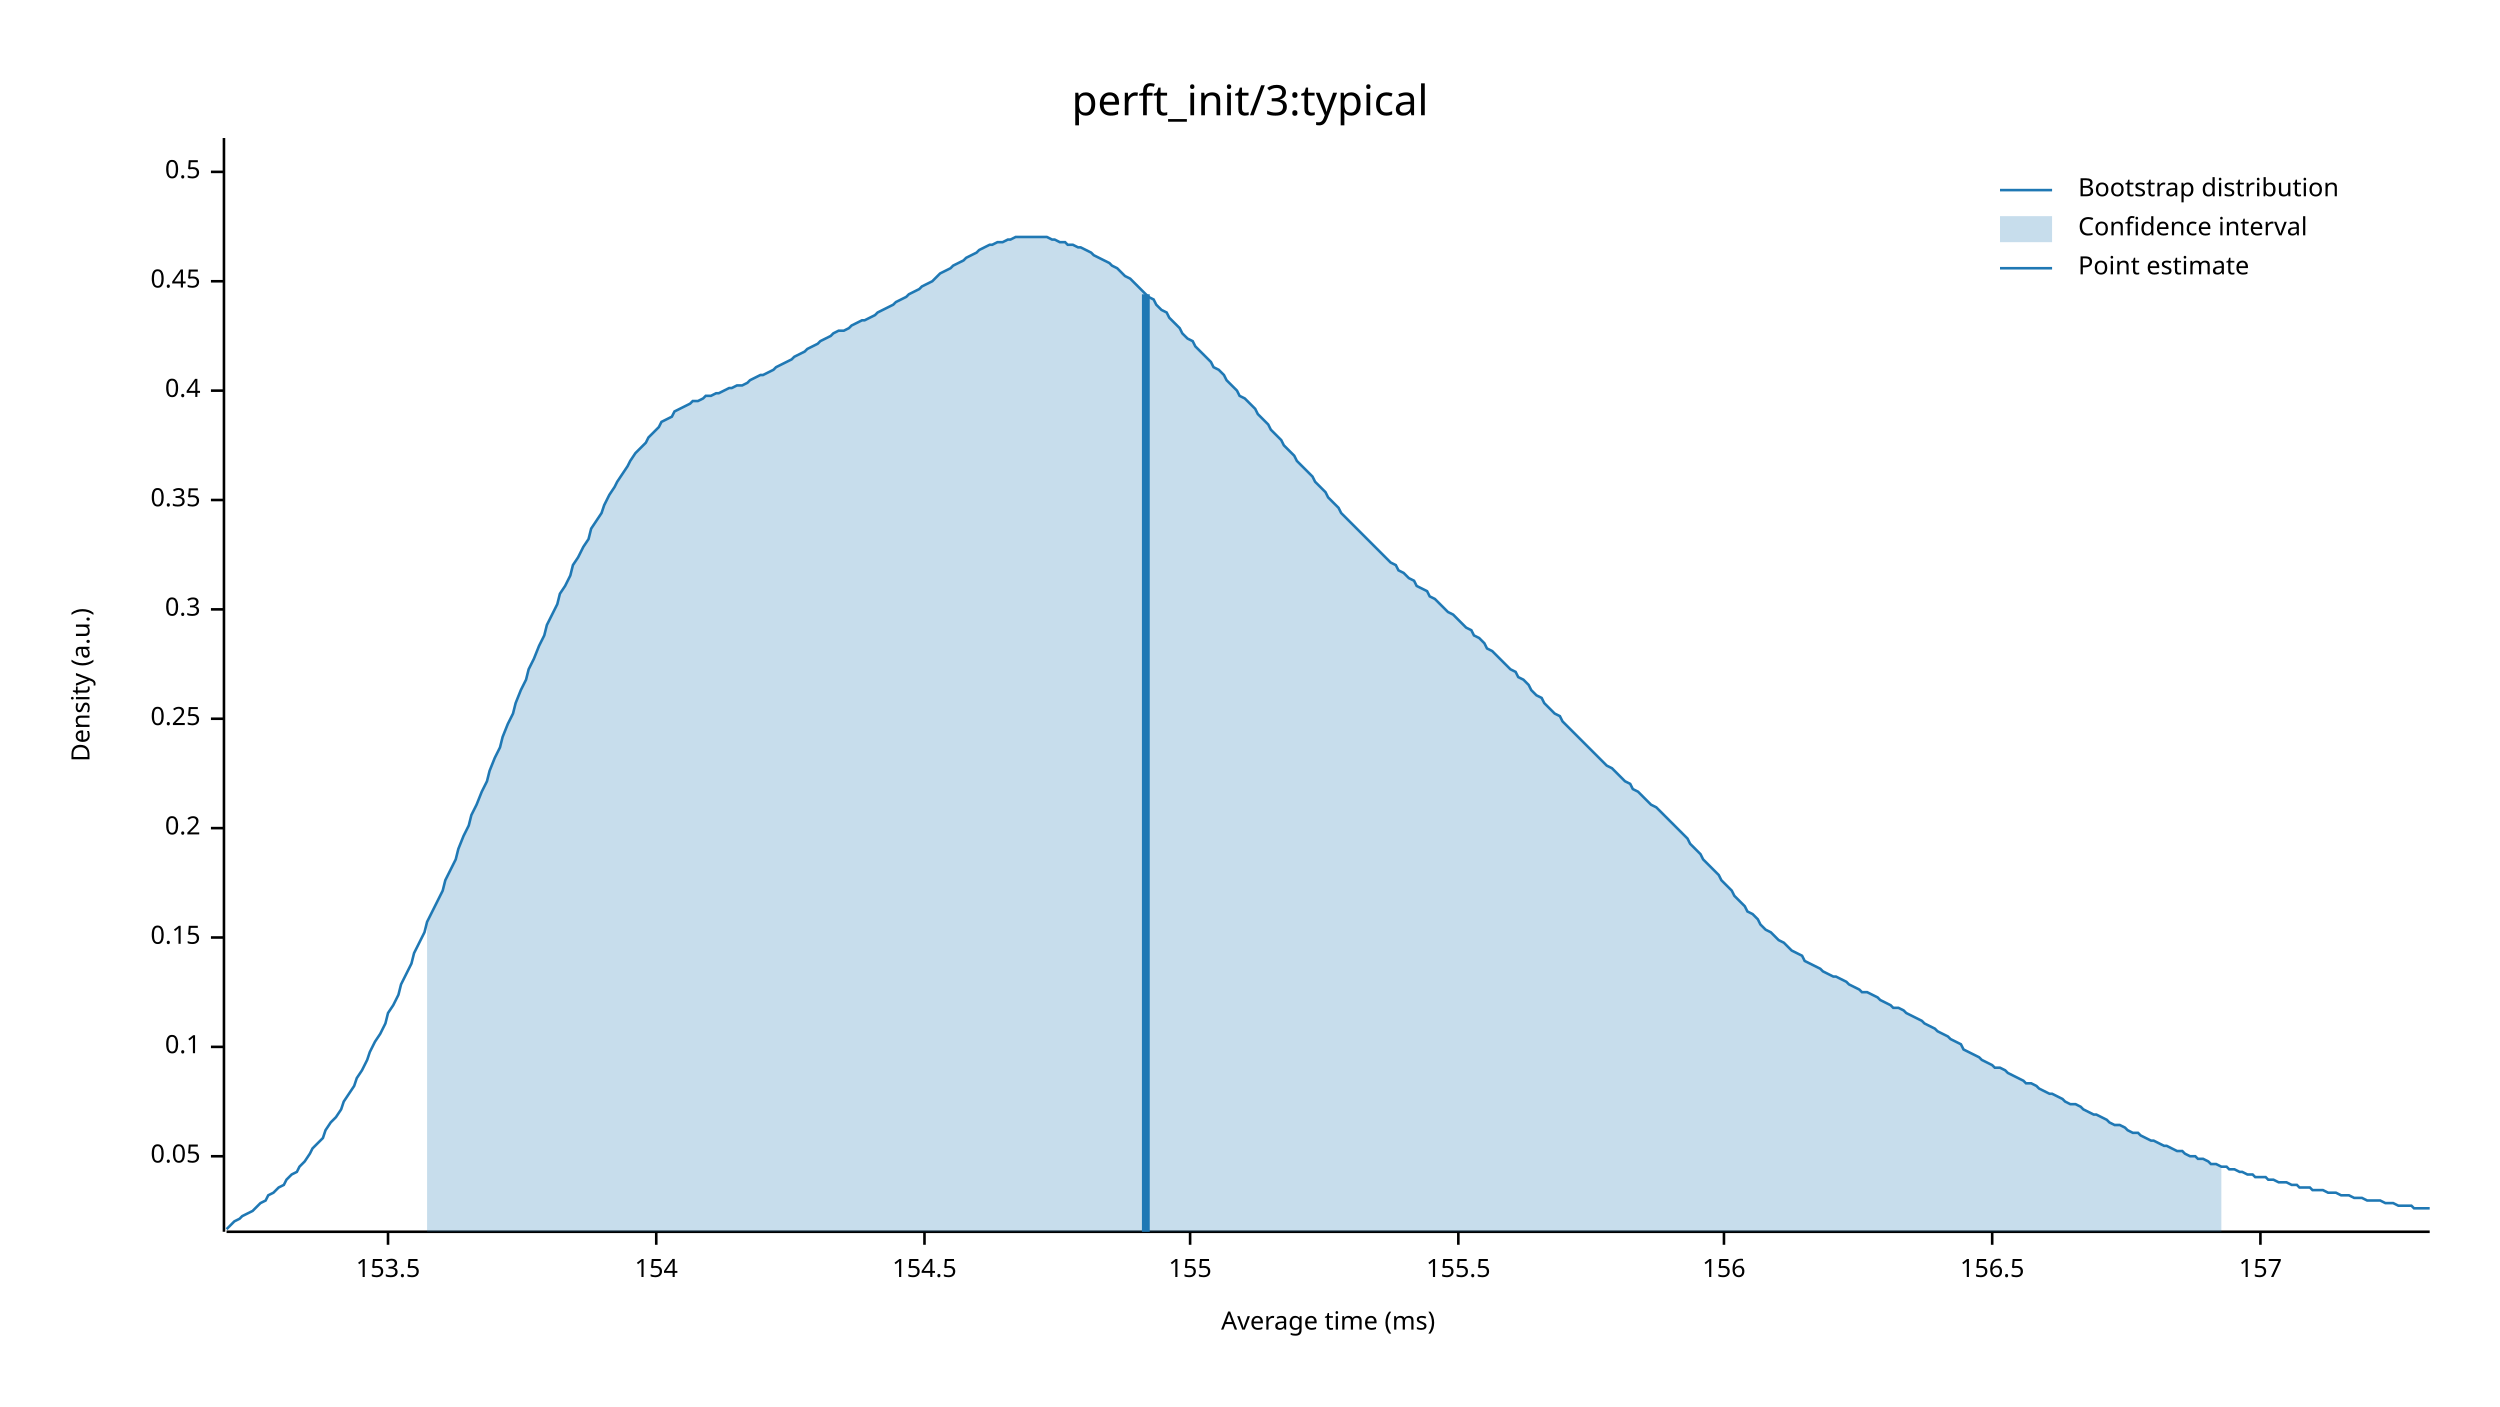
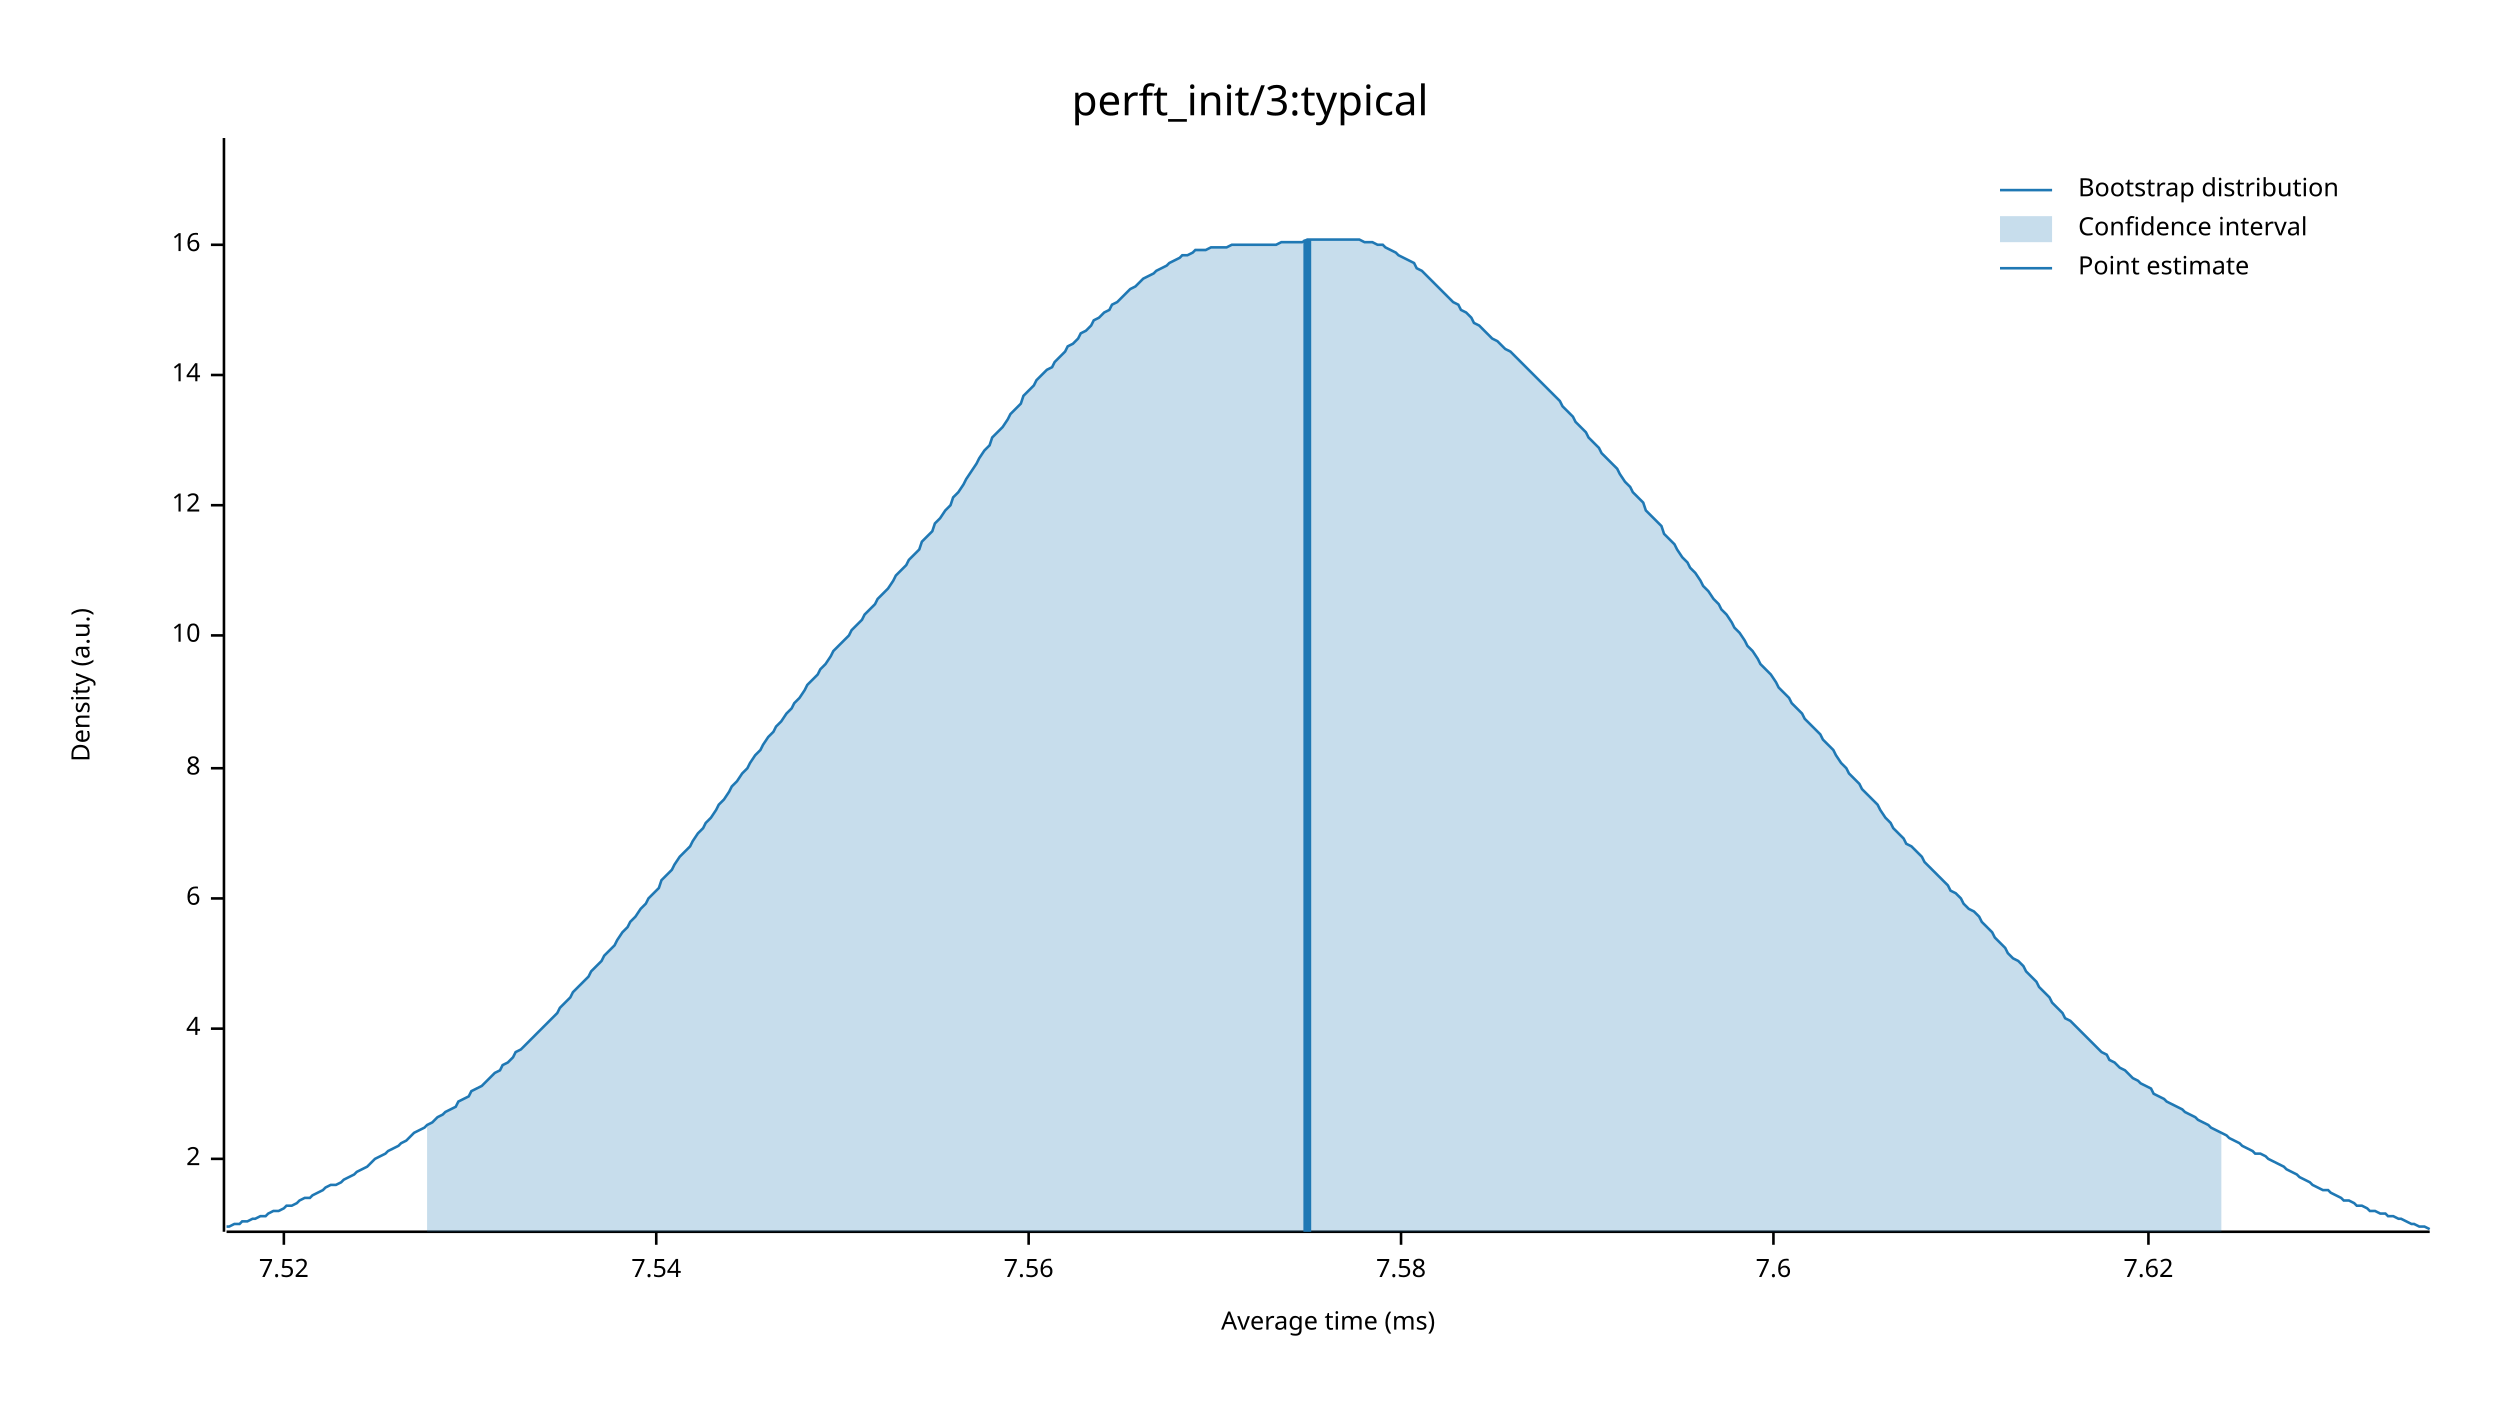
<svg xmlns="http://www.w3.org/2000/svg" width="960" height="540" viewBox="0 0 960 540">
  <text x="480" y="32" dy="0.76em" text-anchor="middle" font-family="sans-serif" font-size="16.129" opacity="1" fill="#000000">
perft_init/3:typical
</text>
  <text x="27" y="263" dy="0.76em" text-anchor="middle" font-family="sans-serif" font-size="9.677" opacity="1" fill="#000000" transform="rotate(270, 27, 263)">
Density (a.u.)
</text>
  <text x="510" y="513" dy="-0.5ex" text-anchor="middle" font-family="sans-serif" font-size="9.677" opacity="1" fill="#000000">
Average time (ms)
</text>
  <polyline fill="none" opacity="1" stroke="#000000" stroke-width="1" points="86,53 86,473 " />
-   <text x="77" y="444" dy="0.5ex" text-anchor="end" font-family="sans-serif" font-size="9.677" opacity="1" fill="#000000">
- 0.05
+   <text x="77" y="445" dy="0.5ex" text-anchor="end" font-family="sans-serif" font-size="9.677" opacity="1" fill="#000000">
+ 2
</text>
-   <polyline fill="none" opacity="1" stroke="#000000" stroke-width="1" points="81,444 86,444 " />
-   <text x="77" y="402" dy="0.5ex" text-anchor="end" font-family="sans-serif" font-size="9.677" opacity="1" fill="#000000">
- 0.1
+   <polyline fill="none" opacity="1" stroke="#000000" stroke-width="1" points="81,445 86,445 " />
+   <text x="77" y="395" dy="0.5ex" text-anchor="end" font-family="sans-serif" font-size="9.677" opacity="1" fill="#000000">
+ 4
</text>
-   <polyline fill="none" opacity="1" stroke="#000000" stroke-width="1" points="81,402 86,402 " />
-   <text x="77" y="360" dy="0.5ex" text-anchor="end" font-family="sans-serif" font-size="9.677" opacity="1" fill="#000000">
- 0.15
+   <polyline fill="none" opacity="1" stroke="#000000" stroke-width="1" points="81,395 86,395 " />
+   <text x="77" y="345" dy="0.5ex" text-anchor="end" font-family="sans-serif" font-size="9.677" opacity="1" fill="#000000">
+ 6
</text>
-   <polyline fill="none" opacity="1" stroke="#000000" stroke-width="1" points="81,360 86,360 " />
-   <text x="77" y="318" dy="0.5ex" text-anchor="end" font-family="sans-serif" font-size="9.677" opacity="1" fill="#000000">
- 0.2
+   <polyline fill="none" opacity="1" stroke="#000000" stroke-width="1" points="81,345 86,345 " />
+   <text x="77" y="295" dy="0.5ex" text-anchor="end" font-family="sans-serif" font-size="9.677" opacity="1" fill="#000000">
+ 8
</text>
-   <polyline fill="none" opacity="1" stroke="#000000" stroke-width="1" points="81,318 86,318 " />
-   <text x="77" y="276" dy="0.5ex" text-anchor="end" font-family="sans-serif" font-size="9.677" opacity="1" fill="#000000">
- 0.25
+   <polyline fill="none" opacity="1" stroke="#000000" stroke-width="1" points="81,295 86,295 " />
+   <text x="77" y="244" dy="0.5ex" text-anchor="end" font-family="sans-serif" font-size="9.677" opacity="1" fill="#000000">
+ 10
</text>
-   <polyline fill="none" opacity="1" stroke="#000000" stroke-width="1" points="81,276 86,276 " />
-   <text x="77" y="234" dy="0.5ex" text-anchor="end" font-family="sans-serif" font-size="9.677" opacity="1" fill="#000000">
- 0.3
+   <polyline fill="none" opacity="1" stroke="#000000" stroke-width="1" points="81,244 86,244 " />
+   <text x="77" y="194" dy="0.5ex" text-anchor="end" font-family="sans-serif" font-size="9.677" opacity="1" fill="#000000">
+ 12
</text>
-   <polyline fill="none" opacity="1" stroke="#000000" stroke-width="1" points="81,234 86,234 " />
-   <text x="77" y="192" dy="0.5ex" text-anchor="end" font-family="sans-serif" font-size="9.677" opacity="1" fill="#000000">
- 0.35
+   <polyline fill="none" opacity="1" stroke="#000000" stroke-width="1" points="81,194 86,194 " />
+   <text x="77" y="144" dy="0.5ex" text-anchor="end" font-family="sans-serif" font-size="9.677" opacity="1" fill="#000000">
+ 14
</text>
-   <polyline fill="none" opacity="1" stroke="#000000" stroke-width="1" points="81,192 86,192 " />
-   <text x="77" y="150" dy="0.5ex" text-anchor="end" font-family="sans-serif" font-size="9.677" opacity="1" fill="#000000">
- 0.4
+   <polyline fill="none" opacity="1" stroke="#000000" stroke-width="1" points="81,144 86,144 " />
+   <text x="77" y="94" dy="0.5ex" text-anchor="end" font-family="sans-serif" font-size="9.677" opacity="1" fill="#000000">
+ 16
</text>
-   <polyline fill="none" opacity="1" stroke="#000000" stroke-width="1" points="81,150 86,150 " />
-   <text x="77" y="108" dy="0.5ex" text-anchor="end" font-family="sans-serif" font-size="9.677" opacity="1" fill="#000000">
- 0.45
+   <polyline fill="none" opacity="1" stroke="#000000" stroke-width="1" points="81,94 86,94 " />
+   <polyline fill="none" opacity="1" stroke="#000000" stroke-width="1" points="87,473 933,473 " />
+   <text x="109" y="483" dy="0.76em" text-anchor="middle" font-family="sans-serif" font-size="9.677" opacity="1" fill="#000000">
+ 7.52
</text>
-   <polyline fill="none" opacity="1" stroke="#000000" stroke-width="1" points="81,108 86,108 " />
-   <text x="77" y="66" dy="0.5ex" text-anchor="end" font-family="sans-serif" font-size="9.677" opacity="1" fill="#000000">
- 0.5
- </text>
-   <polyline fill="none" opacity="1" stroke="#000000" stroke-width="1" points="81,66 86,66 " />
-   <polyline fill="none" opacity="1" stroke="#000000" stroke-width="1" points="87,473 933,473 " />
-   <text x="149" y="483" dy="0.76em" text-anchor="middle" font-family="sans-serif" font-size="9.677" opacity="1" fill="#000000">
- 153.5
- </text>
-   <polyline fill="none" opacity="1" stroke="#000000" stroke-width="1" points="149,473 149,478 " />
+   <polyline fill="none" opacity="1" stroke="#000000" stroke-width="1" points="109,473 109,478 " />
  <text x="252" y="483" dy="0.76em" text-anchor="middle" font-family="sans-serif" font-size="9.677" opacity="1" fill="#000000">
- 154
+ 7.54
</text>
  <polyline fill="none" opacity="1" stroke="#000000" stroke-width="1" points="252,473 252,478 " />
-   <text x="355" y="483" dy="0.76em" text-anchor="middle" font-family="sans-serif" font-size="9.677" opacity="1" fill="#000000">
- 154.5
+   <text x="395" y="483" dy="0.76em" text-anchor="middle" font-family="sans-serif" font-size="9.677" opacity="1" fill="#000000">
+ 7.56
</text>
-   <polyline fill="none" opacity="1" stroke="#000000" stroke-width="1" points="355,473 355,478 " />
-   <text x="457" y="483" dy="0.76em" text-anchor="middle" font-family="sans-serif" font-size="9.677" opacity="1" fill="#000000">
- 155
+   <polyline fill="none" opacity="1" stroke="#000000" stroke-width="1" points="395,473 395,478 " />
+   <text x="538" y="483" dy="0.76em" text-anchor="middle" font-family="sans-serif" font-size="9.677" opacity="1" fill="#000000">
+ 7.58
</text>
-   <polyline fill="none" opacity="1" stroke="#000000" stroke-width="1" points="457,473 457,478 " />
-   <text x="560" y="483" dy="0.76em" text-anchor="middle" font-family="sans-serif" font-size="9.677" opacity="1" fill="#000000">
- 155.5
+   <polyline fill="none" opacity="1" stroke="#000000" stroke-width="1" points="538,473 538,478 " />
+   <text x="681" y="483" dy="0.76em" text-anchor="middle" font-family="sans-serif" font-size="9.677" opacity="1" fill="#000000">
+ 7.6
</text>
-   <polyline fill="none" opacity="1" stroke="#000000" stroke-width="1" points="560,473 560,478 " />
-   <text x="662" y="483" dy="0.76em" text-anchor="middle" font-family="sans-serif" font-size="9.677" opacity="1" fill="#000000">
- 156
+   <polyline fill="none" opacity="1" stroke="#000000" stroke-width="1" points="681,473 681,478 " />
+   <text x="825" y="483" dy="0.76em" text-anchor="middle" font-family="sans-serif" font-size="9.677" opacity="1" fill="#000000">
+ 7.62
</text>
-   <polyline fill="none" opacity="1" stroke="#000000" stroke-width="1" points="662,473 662,478 " />
-   <text x="765" y="483" dy="0.76em" text-anchor="middle" font-family="sans-serif" font-size="9.677" opacity="1" fill="#000000">
- 156.5
- </text>
-   <polyline fill="none" opacity="1" stroke="#000000" stroke-width="1" points="765,473 765,478 " />
-   <text x="868" y="483" dy="0.76em" text-anchor="middle" font-family="sans-serif" font-size="9.677" opacity="1" fill="#000000">
- 157
- </text>
-   <polyline fill="none" opacity="1" stroke="#000000" stroke-width="1" points="868,473 868,478 " />
-   <polyline fill="none" opacity="1" stroke="#1F78B4" stroke-width="1" points="87,472 88,471 90,469 92,468 93,467 95,466 97,465 98,464 100,462 102,461 103,459 105,458 107,456 109,455 110,453 112,451 114,450 115,448 117,446 119,443 120,441 122,439 124,437 125,434 127,431 129,429 131,426 132,423 134,420 136,417 137,414 139,411 141,407 142,404 144,400 146,397 148,393 149,389 151,386 153,382 154,378 156,374 158,370 159,366 161,362 163,358 164,354 166,350 168,346 170,342 171,338 173,334 175,330 176,326 178,321 180,317 181,313 183,309 185,304 187,300 188,296 190,291 192,287 193,283 195,278 197,274 198,270 200,265 202,261 203,257 205,253 207,248 209,244 210,240 212,236 214,232 215,228 217,225 219,221 220,217 222,214 224,210 226,207 227,203 229,200 231,197 232,194 234,190 236,187 237,185 239,182 241,179 242,177 244,174 246,172 248,170 249,168 251,166 253,164 254,162 256,161 258,160 259,158 261,157 263,156 265,155 266,154 268,154 270,153 271,152 273,152 275,151 276,151 278,150 280,149 281,149 283,148 285,148 287,147 288,146 290,145 292,144 293,144 295,143 297,142 298,141 300,140 302,139 304,138 305,137 307,136 309,135 310,134 312,133 314,132 315,131 317,130 319,129 320,128 322,127 324,127 326,126 327,125 329,124 331,123 332,123 334,122 336,121 337,120 339,119 341,118 343,117 344,116 346,115 348,114 349,113 351,112 353,111 354,110 356,109 358,108 359,107 361,105 363,104 365,103 366,102 368,101 370,100 371,99 373,98 375,97 376,96 378,95 380,94 381,94 383,93 385,93 387,92 388,92 390,91 392,91 393,91 395,91 397,91 398,91 400,91 402,91 404,92 405,92 407,93 409,93 410,94 412,94 414,95 415,95 417,96 419,97 420,98 422,99 424,100 426,101 427,102 429,103 431,105 432,106 434,107 436,109 437,110 439,112 441,114 443,115 444,117 446,119 448,120 449,122 451,124 453,126 454,128 456,130 458,131 459,133 461,135 463,137 465,139 466,141 468,142 470,144 471,146 473,148 475,150 476,152 478,153 480,155 482,157 483,159 485,161 487,163 488,165 490,167 492,169 493,171 495,173 497,175 498,177 500,179 502,181 504,183 505,185 507,187 509,189 510,191 512,193 514,195 515,197 517,199 519,201 521,203 522,204 524,206 526,208 527,209 529,211 531,213 532,214 534,216 536,217 537,219 539,220 541,222 543,223 544,225 546,226 548,227 549,229 551,230 553,232 554,233 556,235 558,236 560,238 561,239 563,241 565,242 566,244 568,245 570,247 571,249 573,250 575,252 576,253 578,255 580,257 582,258 583,260 585,261 587,263 588,265 590,267 592,268 593,270 595,272 597,274 599,275 600,277 602,279 604,281 605,282 607,284 609,286 610,287 612,289 614,291 615,292 617,294 619,295 621,297 622,298 624,300 626,301 627,303 629,304 631,306 632,307 634,309 636,310 638,312 639,313 641,315 643,317 644,318 646,320 648,322 649,324 651,326 653,328 654,330 656,332 658,334 660,336 661,338 663,340 665,342 666,344 668,346 670,348 671,350 673,351 675,353 676,355 678,357 680,358 682,360 683,361 685,362 687,364 688,365 690,366 692,367 693,369 695,370 697,371 699,372 700,373 702,374 704,375 705,375 707,376 709,377 710,378 712,379 714,380 715,381 717,381 719,382 721,383 722,384 724,385 726,386 727,387 729,387 731,388 732,389 734,390 736,391 738,392 739,393 741,394 743,395 744,396 746,397 748,398 749,399 751,400 753,401 754,403 756,404 758,405 760,406 761,407 763,408 765,409 766,410 768,410 770,411 771,412 773,413 775,414 777,415 778,416 780,416 782,417 783,418 785,419 787,420 788,420 790,421 792,422 793,423 795,424 797,424 799,425 800,426 802,427 804,428 805,428 807,429 809,430 810,431 812,432 814,432 816,433 817,434 819,435 821,435 822,436 824,437 826,438 827,438 829,439 831,440 832,440 834,441 836,442 838,442 839,443 841,444 843,444 844,445 846,445 848,446 849,447 851,447 853,448 855,448 856,449 858,449 860,450 861,450 863,451 865,451 866,452 868,452 870,452 871,453 873,453 875,454 877,454 878,454 880,455 882,455 883,456 885,456 887,456 888,457 890,457 892,457 894,458 895,458 897,458 899,459 900,459 902,459 904,460 905,460 907,460 909,461 910,461 912,461 914,461 916,462 917,462 919,462 921,463 922,463 924,463 926,463 927,464 929,464 931,464 933,464 " />
-   <polygon opacity="0.25" fill="#1F78B4" points="164,354 166,350 168,346 170,342 171,338 173,334 175,330 176,326 178,321 180,317 181,313 183,309 185,304 187,300 188,296 190,291 192,287 193,283 195,278 197,274 198,270 200,265 202,261 203,257 205,253 207,248 209,244 210,240 212,236 214,232 215,228 217,225 219,221 220,217 222,214 224,210 226,207 227,203 229,200 231,197 232,194 234,190 236,187 237,185 239,182 241,179 242,177 244,174 246,172 248,170 249,168 251,166 253,164 254,162 256,161 258,160 259,158 261,157 263,156 265,155 266,154 268,154 270,153 271,152 273,152 275,151 276,151 278,150 280,149 281,149 283,148 285,148 287,147 288,146 290,145 292,144 293,144 295,143 297,142 298,141 300,140 302,139 304,138 305,137 307,136 309,135 310,134 312,133 314,132 315,131 317,130 319,129 320,128 322,127 324,127 326,126 327,125 329,124 331,123 332,123 334,122 336,121 337,120 339,119 341,118 343,117 344,116 346,115 348,114 349,113 351,112 353,111 354,110 356,109 358,108 359,107 361,105 363,104 365,103 366,102 368,101 370,100 371,99 373,98 375,97 376,96 378,95 380,94 381,94 383,93 385,93 387,92 388,92 390,91 392,91 393,91 395,91 397,91 398,91 400,91 402,91 404,92 405,92 407,93 409,93 410,94 412,94 414,95 415,95 417,96 419,97 420,98 422,99 424,100 426,101 427,102 429,103 431,105 432,106 434,107 436,109 437,110 439,112 441,114 443,115 444,117 446,119 448,120 449,122 451,124 453,126 454,128 456,130 458,131 459,133 461,135 463,137 465,139 466,141 468,142 470,144 471,146 473,148 475,150 476,152 478,153 480,155 482,157 483,159 485,161 487,163 488,165 490,167 492,169 493,171 495,173 497,175 498,177 500,179 502,181 504,183 505,185 507,187 509,189 510,191 512,193 514,195 515,197 517,199 519,201 521,203 522,204 524,206 526,208 527,209 529,211 531,213 532,214 534,216 536,217 537,219 539,220 541,222 543,223 544,225 546,226 548,227 549,229 551,230 553,232 554,233 556,235 558,236 560,238 561,239 563,241 565,242 566,244 568,245 570,247 571,249 573,250 575,252 576,253 578,255 580,257 582,258 583,260 585,261 587,263 588,265 590,267 592,268 593,270 595,272 597,274 599,275 600,277 602,279 604,281 605,282 607,284 609,286 610,287 612,289 614,291 615,292 617,294 619,295 621,297 622,298 624,300 626,301 627,303 629,304 631,306 632,307 634,309 636,310 638,312 639,313 641,315 643,317 644,318 646,320 648,322 649,324 651,326 653,328 654,330 656,332 658,334 660,336 661,338 663,340 665,342 666,344 668,346 670,348 671,350 673,351 675,353 676,355 678,357 680,358 682,360 683,361 685,362 687,364 688,365 690,366 692,367 693,369 695,370 697,371 699,372 700,373 702,374 704,375 705,375 707,376 709,377 710,378 712,379 714,380 715,381 717,381 719,382 721,383 722,384 724,385 726,386 727,387 729,387 731,388 732,389 734,390 736,391 738,392 739,393 741,394 743,395 744,396 746,397 748,398 749,399 751,400 753,401 754,403 756,404 758,405 760,406 761,407 763,408 765,409 766,410 768,410 770,411 771,412 773,413 775,414 777,415 778,416 780,416 782,417 783,418 785,419 787,420 788,420 790,421 792,422 793,423 795,424 797,424 799,425 800,426 802,427 804,428 805,428 807,429 809,430 810,431 812,432 814,432 816,433 817,434 819,435 821,435 822,436 824,437 826,438 827,438 829,439 831,440 832,440 834,441 836,442 838,442 839,443 841,444 843,444 844,445 846,445 848,446 849,447 851,447 853,448 853,473 164,473 " />
-   <polyline fill="none" opacity="1" stroke="#1F78B4" stroke-width="3" points="440,473 440,113 " />
+   <polyline fill="none" opacity="1" stroke="#000000" stroke-width="1" points="825,473 825,478 " />
+   <polyline fill="none" opacity="1" stroke="#1F78B4" stroke-width="1" points="87,471 88,471 90,470 92,470 93,469 95,469 97,468 98,468 100,467 102,467 103,466 105,465 107,465 109,464 110,463 112,463 114,462 115,461 117,460 119,460 120,459 122,458 124,457 125,456 127,455 129,455 131,454 132,453 134,452 136,451 137,450 139,449 141,448 142,447 144,445 146,444 148,443 149,442 151,441 153,440 154,439 156,438 158,436 159,435 161,434 163,433 164,432 166,431 168,429 170,428 171,427 173,426 175,425 176,423 178,422 180,421 181,419 183,418 185,417 187,415 188,414 190,412 192,411 193,409 195,408 197,406 198,404 200,403 202,401 203,400 205,398 207,396 209,394 210,393 212,391 214,389 215,387 217,385 219,383 220,381 222,379 224,377 226,375 227,373 229,371 231,369 232,367 234,365 236,363 237,361 239,358 241,356 242,354 244,352 246,349 248,347 249,345 251,343 253,341 254,338 256,336 258,334 259,332 261,329 263,327 265,325 266,323 268,320 270,318 271,316 273,314 275,311 276,309 278,307 280,304 281,302 283,300 285,297 287,295 288,293 290,290 292,288 293,286 295,283 297,281 298,279 300,277 302,274 304,272 305,270 307,268 309,265 310,263 312,261 314,259 315,257 317,255 319,252 320,250 322,248 324,246 326,244 327,242 329,240 331,238 332,236 334,234 336,232 337,230 339,228 341,226 343,223 344,221 346,219 348,217 349,215 351,213 353,211 354,208 356,206 358,204 359,201 361,199 363,196 365,194 366,191 368,189 370,186 371,184 373,181 375,178 376,176 378,173 380,171 381,168 383,166 385,164 387,161 388,159 390,157 392,155 393,152 395,150 397,148 398,146 400,144 402,142 404,141 405,139 407,137 409,135 410,133 412,132 414,130 415,128 417,127 419,125 420,123 422,122 424,120 426,119 427,117 429,116 431,114 432,113 434,111 436,110 437,109 439,107 441,106 443,105 444,104 446,103 448,102 449,101 451,100 453,99 454,98 456,98 458,97 459,96 461,96 463,96 465,95 466,95 468,95 470,95 471,95 473,94 475,94 476,94 478,94 480,94 482,94 483,94 485,94 487,94 488,94 490,94 492,93 493,93 495,93 497,93 498,93 500,93 502,92 504,92 505,92 507,92 509,92 510,92 512,92 514,92 515,92 517,92 519,92 521,92 522,92 524,93 526,93 527,93 529,94 531,94 532,95 534,96 536,97 537,98 539,99 541,100 543,101 544,103 546,104 548,106 549,107 551,109 553,111 554,112 556,114 558,116 560,117 561,119 563,120 565,122 566,124 568,125 570,127 571,128 573,130 575,131 576,132 578,134 580,135 582,137 583,138 585,140 587,142 588,143 590,145 592,147 593,148 595,150 597,152 599,154 600,156 602,158 604,160 605,162 607,164 609,166 610,168 612,170 614,172 615,174 617,176 619,178 621,180 622,182 624,185 626,187 627,189 629,191 631,193 632,196 634,198 636,200 638,202 639,205 641,207 643,209 644,211 646,214 648,216 649,218 651,220 653,223 654,225 656,227 658,230 660,232 661,234 663,236 665,239 666,241 668,243 670,246 671,248 673,250 675,253 676,255 678,257 680,259 682,262 683,264 685,266 687,268 688,270 690,272 692,274 693,276 695,278 697,280 699,282 700,284 702,286 704,288 705,290 707,293 709,295 710,297 712,299 714,301 715,303 717,305 719,307 721,309 722,311 724,314 726,316 727,318 729,320 731,322 732,324 734,325 736,327 738,329 739,331 741,333 743,335 744,336 746,338 748,340 749,342 751,343 753,345 754,347 756,349 758,350 760,352 761,354 763,356 765,358 766,360 768,362 770,364 771,366 773,368 775,369 777,371 778,373 780,375 782,377 783,379 785,381 787,383 788,385 790,387 792,389 793,391 795,392 797,394 799,396 800,397 802,399 804,401 805,402 807,404 809,405 810,407 812,408 814,410 816,411 817,412 819,414 821,415 822,416 824,417 826,418 827,420 829,421 831,422 832,423 834,424 836,425 838,426 839,427 841,428 843,429 844,430 846,431 848,432 849,433 851,434 853,435 855,436 856,437 858,438 860,439 861,440 863,441 865,442 866,443 868,443 870,444 871,445 873,446 875,447 877,448 878,449 880,450 882,451 883,452 885,453 887,454 888,455 890,456 892,457 894,457 895,458 897,459 899,460 900,461 902,461 904,462 905,463 907,463 909,464 910,465 912,465 914,466 916,466 917,467 919,467 921,468 922,468 924,469 926,470 927,470 929,471 931,471 933,472 " />
+   <polygon opacity="0.25" fill="#1F78B4" points="164,432 166,431 168,429 170,428 171,427 173,426 175,425 176,423 178,422 180,421 181,419 183,418 185,417 187,415 188,414 190,412 192,411 193,409 195,408 197,406 198,404 200,403 202,401 203,400 205,398 207,396 209,394 210,393 212,391 214,389 215,387 217,385 219,383 220,381 222,379 224,377 226,375 227,373 229,371 231,369 232,367 234,365 236,363 237,361 239,358 241,356 242,354 244,352 246,349 248,347 249,345 251,343 253,341 254,338 256,336 258,334 259,332 261,329 263,327 265,325 266,323 268,320 270,318 271,316 273,314 275,311 276,309 278,307 280,304 281,302 283,300 285,297 287,295 288,293 290,290 292,288 293,286 295,283 297,281 298,279 300,277 302,274 304,272 305,270 307,268 309,265 310,263 312,261 314,259 315,257 317,255 319,252 320,250 322,248 324,246 326,244 327,242 329,240 331,238 332,236 334,234 336,232 337,230 339,228 341,226 343,223 344,221 346,219 348,217 349,215 351,213 353,211 354,208 356,206 358,204 359,201 361,199 363,196 365,194 366,191 368,189 370,186 371,184 373,181 375,178 376,176 378,173 380,171 381,168 383,166 385,164 387,161 388,159 390,157 392,155 393,152 395,150 397,148 398,146 400,144 402,142 404,141 405,139 407,137 409,135 410,133 412,132 414,130 415,128 417,127 419,125 420,123 422,122 424,120 426,119 427,117 429,116 431,114 432,113 434,111 436,110 437,109 439,107 441,106 443,105 444,104 446,103 448,102 449,101 451,100 453,99 454,98 456,98 458,97 459,96 461,96 463,96 465,95 466,95 468,95 470,95 471,95 473,94 475,94 476,94 478,94 480,94 482,94 483,94 485,94 487,94 488,94 490,94 492,93 493,93 495,93 497,93 498,93 500,93 502,92 504,92 505,92 507,92 509,92 510,92 512,92 514,92 515,92 517,92 519,92 521,92 522,92 524,93 526,93 527,93 529,94 531,94 532,95 534,96 536,97 537,98 539,99 541,100 543,101 544,103 546,104 548,106 549,107 551,109 553,111 554,112 556,114 558,116 560,117 561,119 563,120 565,122 566,124 568,125 570,127 571,128 573,130 575,131 576,132 578,134 580,135 582,137 583,138 585,140 587,142 588,143 590,145 592,147 593,148 595,150 597,152 599,154 600,156 602,158 604,160 605,162 607,164 609,166 610,168 612,170 614,172 615,174 617,176 619,178 621,180 622,182 624,185 626,187 627,189 629,191 631,193 632,196 634,198 636,200 638,202 639,205 641,207 643,209 644,211 646,214 648,216 649,218 651,220 653,223 654,225 656,227 658,230 660,232 661,234 663,236 665,239 666,241 668,243 670,246 671,248 673,250 675,253 676,255 678,257 680,259 682,262 683,264 685,266 687,268 688,270 690,272 692,274 693,276 695,278 697,280 699,282 700,284 702,286 704,288 705,290 707,293 709,295 710,297 712,299 714,301 715,303 717,305 719,307 721,309 722,311 724,314 726,316 727,318 729,320 731,322 732,324 734,325 736,327 738,329 739,331 741,333 743,335 744,336 746,338 748,340 749,342 751,343 753,345 754,347 756,349 758,350 760,352 761,354 763,356 765,358 766,360 768,362 770,364 771,366 773,368 775,369 777,371 778,373 780,375 782,377 783,379 785,381 787,383 788,385 790,387 792,389 793,391 795,392 797,394 799,396 800,397 802,399 804,401 805,402 807,404 809,405 810,407 812,408 814,410 816,411 817,412 819,414 821,415 822,416 824,417 826,418 827,420 829,421 831,422 832,423 834,424 836,425 838,426 839,427 841,428 843,429 844,430 846,431 848,432 849,433 851,434 853,435 853,473 164,473 " />
+   <polyline fill="none" opacity="1" stroke="#1F78B4" stroke-width="3" points="502,473 502,92 " />
  <text x="798" y="68" dy="0.76em" text-anchor="start" font-family="sans-serif" font-size="9.677" opacity="1" fill="#000000">
Bootstrap distribution
</text>
  <text x="798" y="83" dy="0.76em" text-anchor="start" font-family="sans-serif" font-size="9.677" opacity="1" fill="#000000">
Confidence interval
</text>
  <text x="798" y="98" dy="0.76em" text-anchor="start" font-family="sans-serif" font-size="9.677" opacity="1" fill="#000000">
Point estimate
</text>
  <polyline fill="none" opacity="1" stroke="#1F78B4" stroke-width="1" points="768,73 788,73 " />
  <rect x="768" y="83" width="20" height="10" opacity="0.25" fill="#1F78B4" stroke="none" />
  <polyline fill="none" opacity="1" stroke="#1F78B4" stroke-width="1" points="768,103 788,103 " />
</svg>
